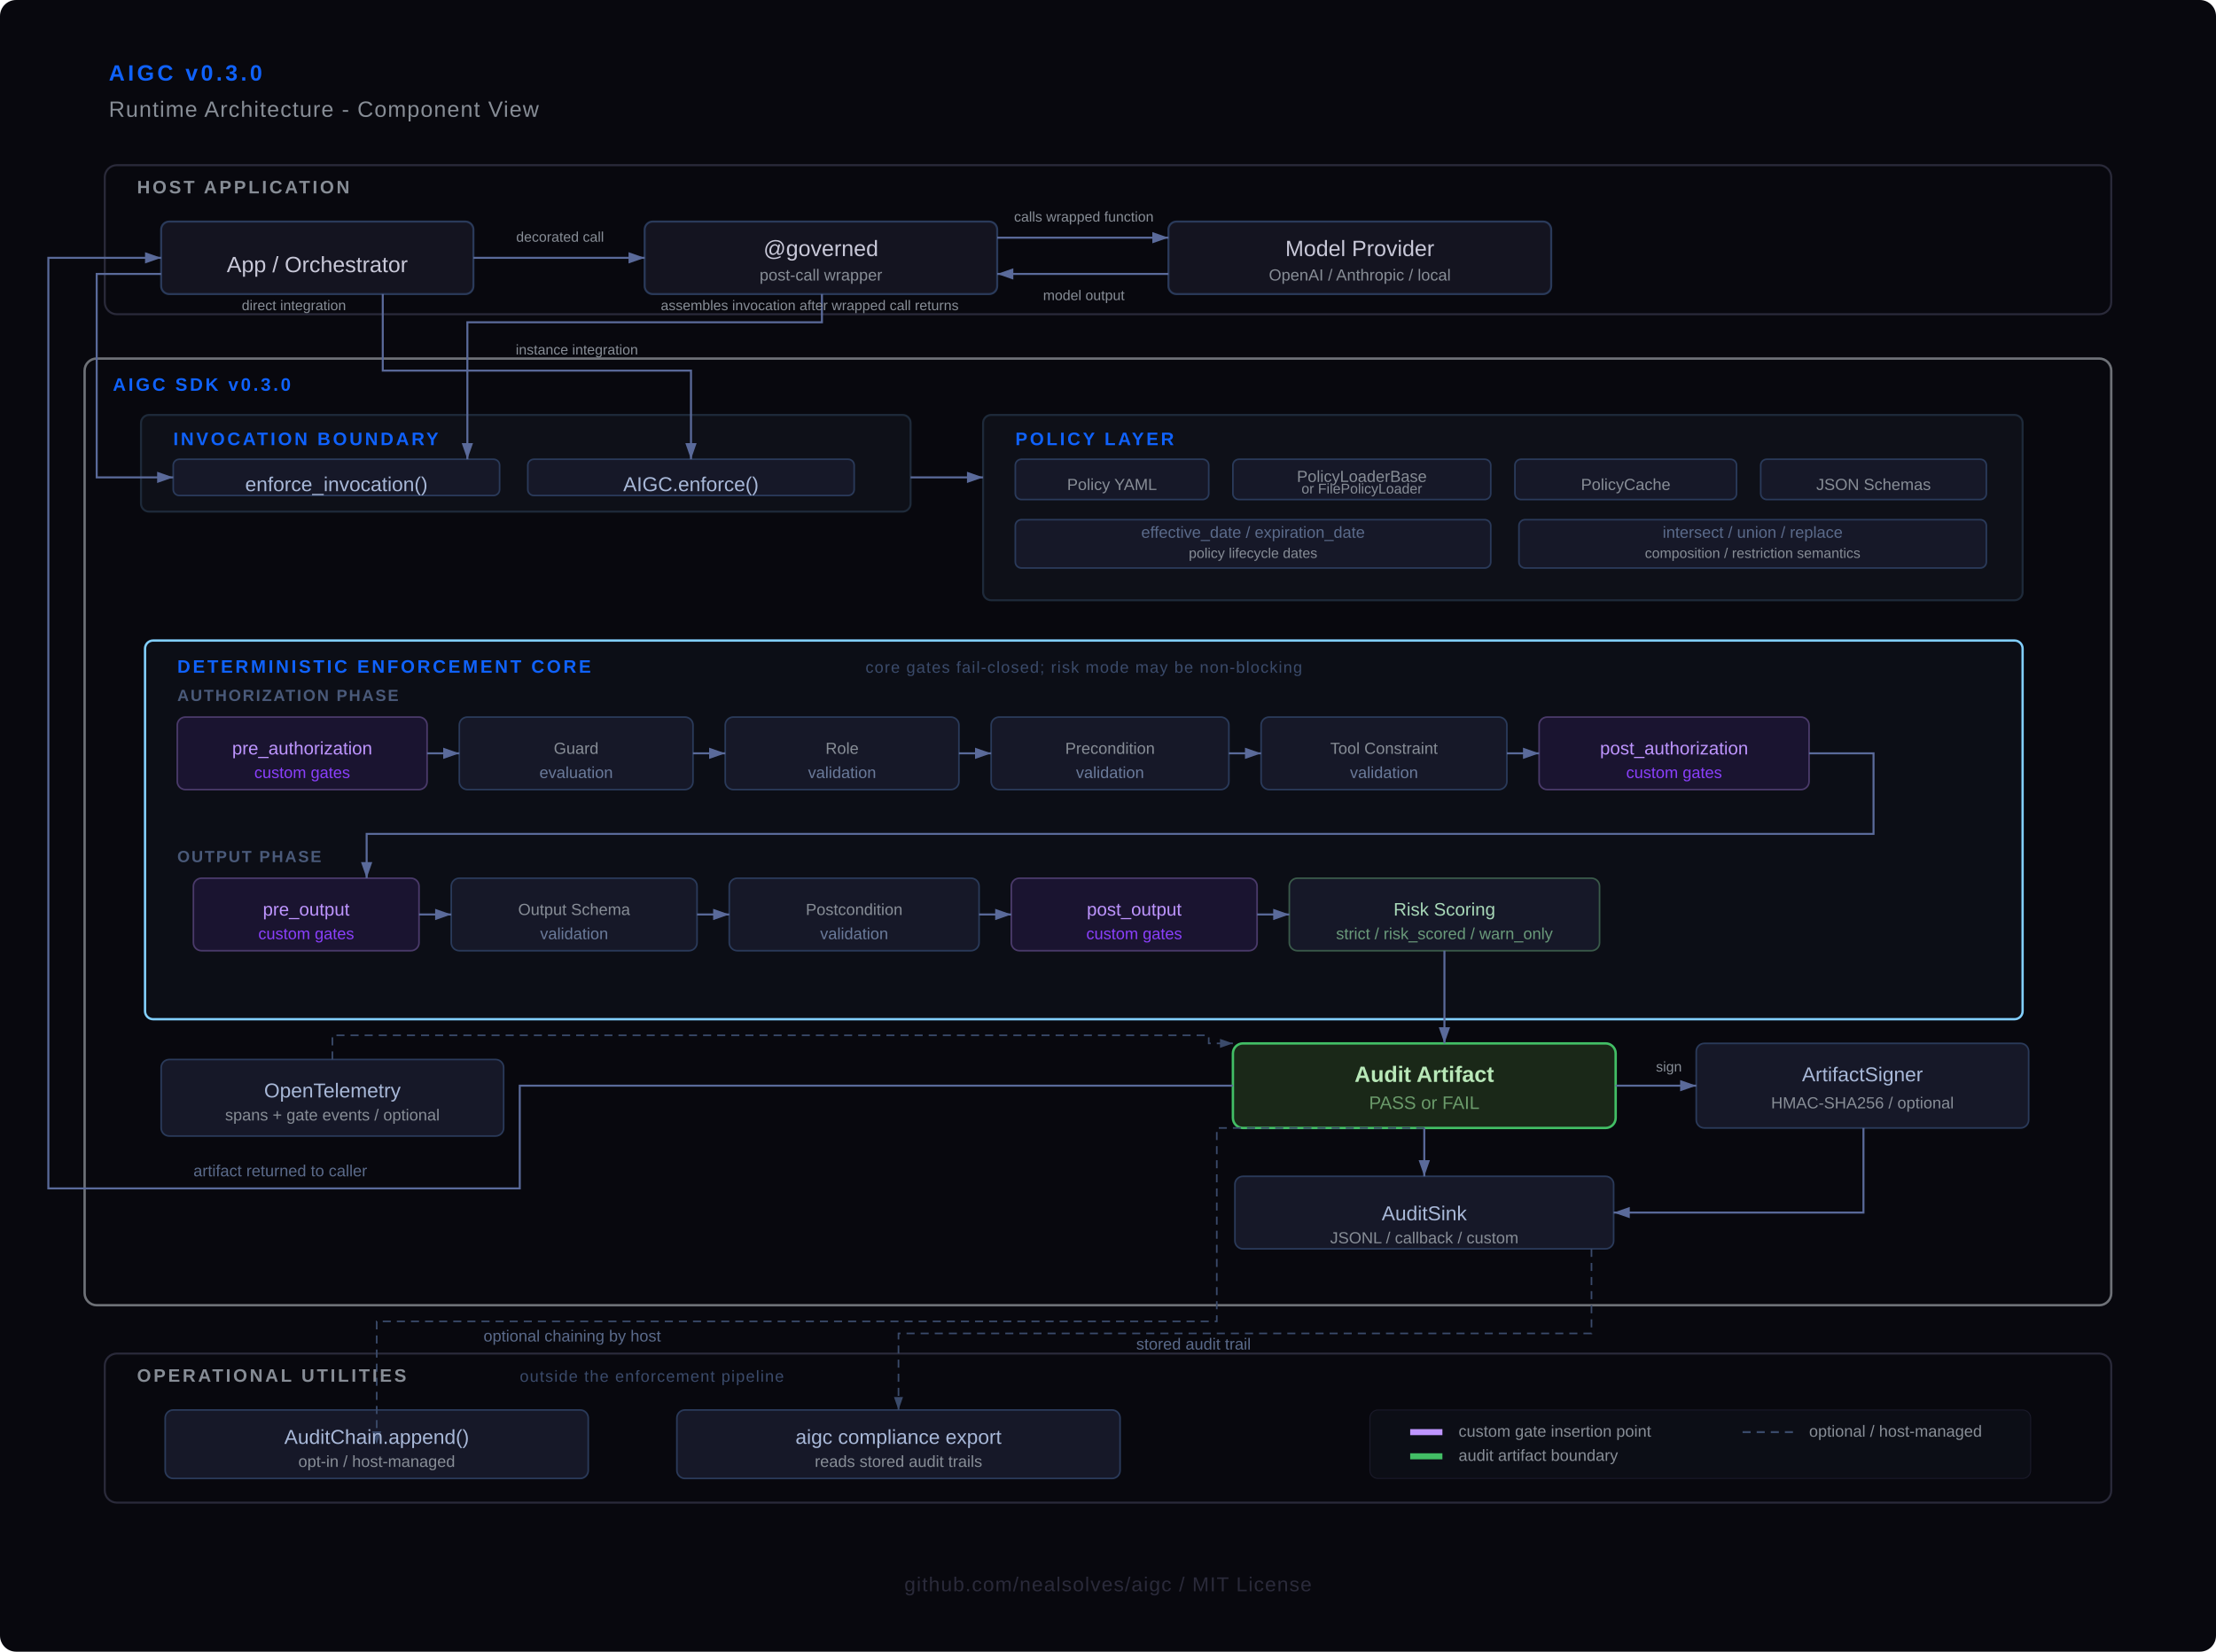
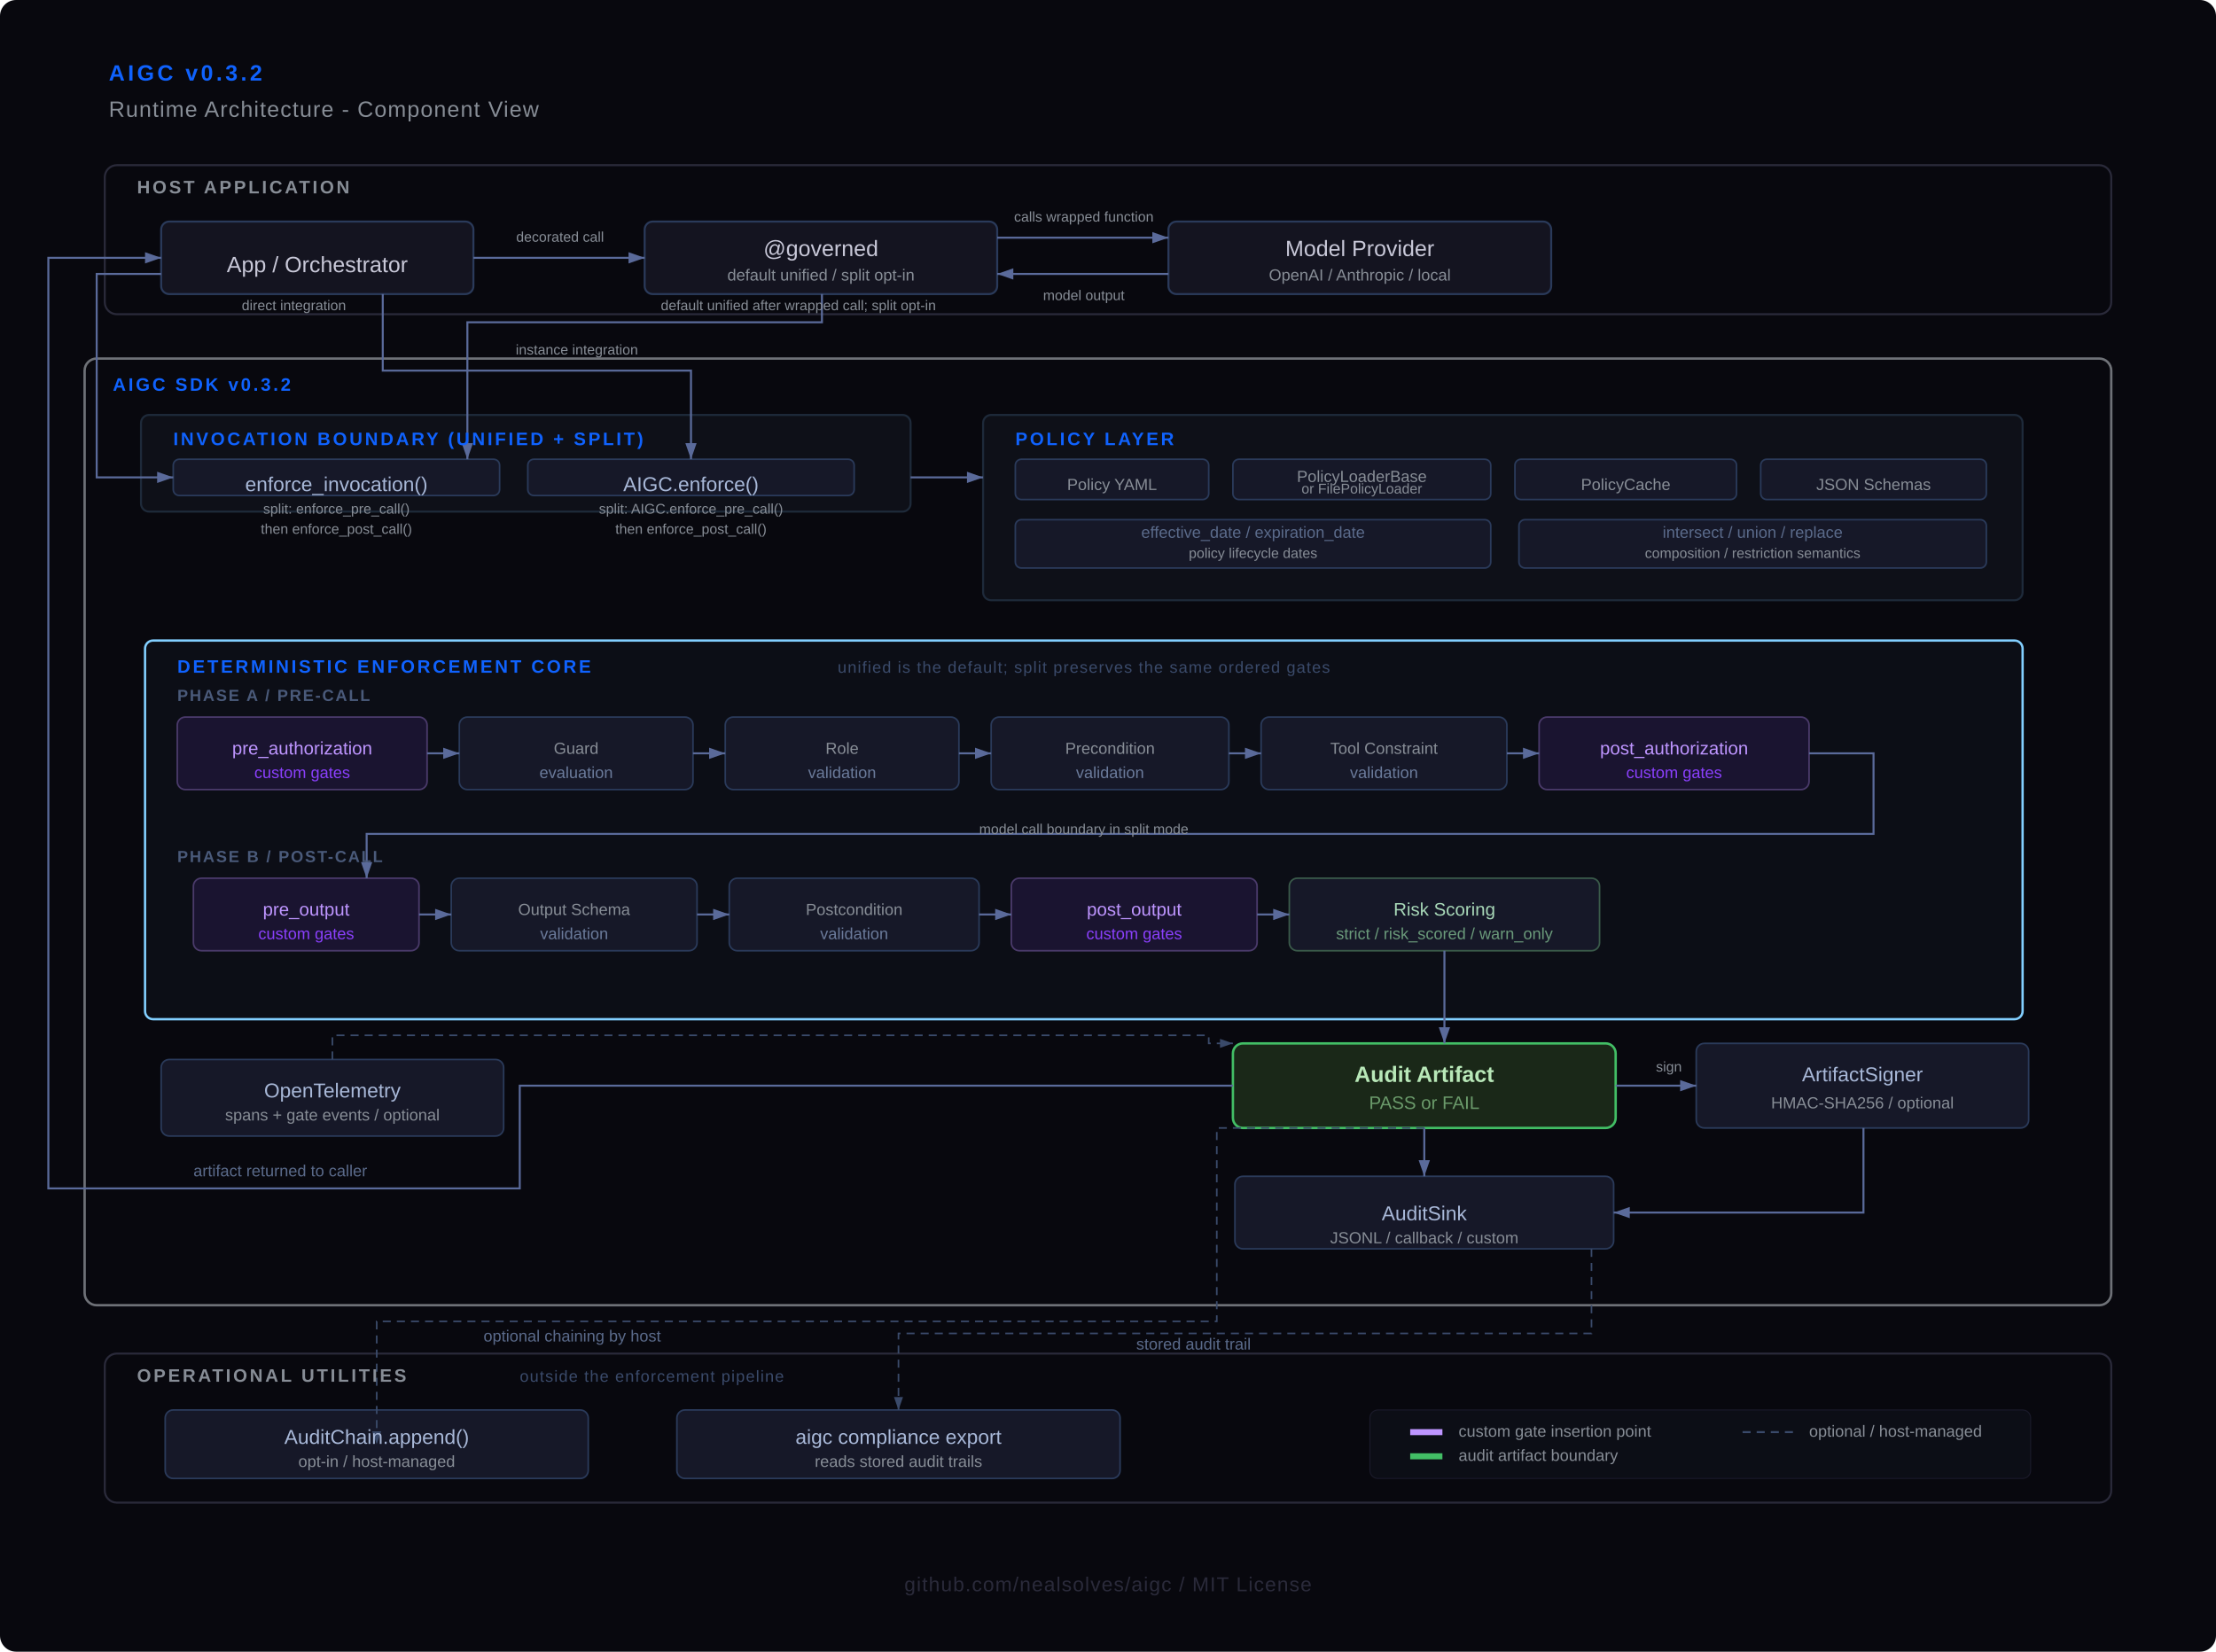
<svg xmlns="http://www.w3.org/2000/svg" viewBox="0 0 1100 820">
  <defs>
    <style>
      svg {
        font-family: 'IBM Plex Sans', Arial, sans-serif;
      }

      .mono {
        font-family: 'IBM Plex Mono', 'IBM Plex Sans', Arial, sans-serif;
      }

      .title {
        fill: #0f62fe;
        font-size: 11px;
        font-weight: 700;
        letter-spacing: 1.5px;
      }

      .subtitle {
        fill: #878d96;
        font-size: 11px;
        letter-spacing: 0.5px;
      }

      .section {
        fill: #878d96;
        font-size: 9px;
        font-weight: 600;
        letter-spacing: 1.2px;
      }

      .section-blue {
        fill: #0f62fe;
        font-size: 9px;
        font-weight: 700;
        letter-spacing: 1.2px;
      }

      .group-label {
        fill: #4a5a7a;
        font-size: 8px;
        font-weight: 600;
        letter-spacing: 0.8px;
      }

      .caption {
        fill: #5a6a8a;
        font-size: 8px;
      }

      .tiny {
        fill: #878d96;
        font-size: 7px;
      }

      .label {
        fill: #c8c8d8;
        font-size: 11px;
        font-weight: 500;
        text-anchor: middle;
        dominant-baseline: middle;
      }

      .label-mid {
        fill: #a8b8d8;
        font-size: 10px;
        font-weight: 500;
        text-anchor: middle;
        dominant-baseline: middle;
      }

      .detail {
        fill: #878d96;
        font-size: 8px;
        dominant-baseline: middle;
      }

      .detail-mid {
        fill: #6a7a9a;
        font-size: 8px;
        dominant-baseline: middle;
      }

      .note {
        fill: #3a4a6a;
        font-size: 8px;
        letter-spacing: 0.5px;
      }

      .host-wrap {
        fill: none;
        stroke: #2a2a3a;
        stroke-width: 1;
      }

      .host-box {
        fill: #141420;
        stroke: #2a3a5a;
        stroke-width: 1;
      }

      .sdk-wrap {
        fill: none;
        stroke: #c1c7cd;
        stroke-opacity: 0.55;
        stroke-width: 1.2;
      }

      .inv-wrap,
      .policy-wrap {
        fill: #0e1018;
        stroke: #1e2a3a;
        stroke-width: 1;
      }

      .inv-box,
      .policy-box,
      .otel-box,
      .sink-box,
      .signer-box,
      .ops-box,
      .legend-box {
        fill: #161828;
        stroke: #2a3a5a;
        stroke-width: 0.8;
      }

      .core-wrap {
        fill: #0c0e16;
        stroke: #82cfff;
        stroke-width: 1.15;
      }

      .custom-box {
        fill: #1a1430;
        stroke: #4a3a6a;
        stroke-width: 0.8;
      }

      .risk-box {
        fill: #161828;
        stroke: #3a5a4a;
        stroke-width: 0.8;
      }

      .artifact-box {
        fill: #1a2818;
        stroke: #42be65;
        stroke-width: 1.2;
      }

      .ops-wrap {
        fill: none;
        stroke: #2a2a3a;
        stroke-width: 1;
      }

      .legend-wrap {
        fill: #0c0e16;
        stroke: #1a1a2a;
        stroke-width: 0.5;
      }

      .purple {
        fill: #be95ff;
        font-size: 9px;
        font-weight: 500;
        text-anchor: middle;
        dominant-baseline: middle;
      }

      .purple-sub {
        fill: #8a3ffc;
        font-size: 8px;
        text-anchor: middle;
        dominant-baseline: middle;
      }

      .green {
        fill: #b8e8b8;
        font-size: 11px;
        font-weight: 600;
        text-anchor: middle;
        dominant-baseline: middle;
      }

      .green-mid {
        fill: #a8d8b8;
        font-size: 9px;
        font-weight: 500;
        text-anchor: middle;
        dominant-baseline: middle;
      }

      .green-sub {
        fill: #6a9a6a;
        font-size: 9px;
        text-anchor: middle;
        dominant-baseline: middle;
      }

      .green-detail {
        fill: #6a9a7a;
        font-size: 8px;
        text-anchor: middle;
        dominant-baseline: middle;
      }

      .conn {
        fill: none;
        stroke: #5a6a9a;
        stroke-width: 1;
      }

      .conn-dim {
        fill: none;
        stroke: #3a4a6a;
        stroke-width: 0.8;
        stroke-dasharray: 4 3;
      }

      .legend-purple {
        stroke: #be95ff;
        stroke-width: 3;
      }

      .legend-dim {
        stroke: #3a4a6a;
        stroke-width: 1;
        stroke-dasharray: 4 3;
      }

      .legend-green {
        stroke: #42be65;
        stroke-width: 3;
      }

      .watermark {
        fill: #2a2a3a;
        font-size: 10px;
        letter-spacing: 0.5px;
      }
    </style>
    <marker id="arrow" viewBox="0 0 10 7" refX="10" refY="3.5" markerWidth="8" markerHeight="6" orient="auto">
      <path d="M0 0 L10 3.5 L0 7 z" fill="#5a6a9a" />
    </marker>
    <marker id="arrow-dim" viewBox="0 0 10 7" refX="10" refY="3.5" markerWidth="8" markerHeight="6" orient="auto">
      <path d="M0 0 L10 3.5 L0 7 z" fill="#3a4a6a" />
    </marker>
  </defs>
  <rect width="1100" height="820" fill="#08080e" rx="8" />
-   <text class="title mono" x="54" y="40">AIGC v0.3.0</text>
+   <text class="title mono" x="54" y="40">AIGC v0.3.2</text>
  <text class="subtitle mono" x="54" y="58">Runtime Architecture - Component View</text>
  <rect class="host-wrap" x="52" y="82" width="996" height="74" rx="6" />
  <rect class="sdk-wrap" x="42" y="178" width="1006" height="470" rx="6" />
  <rect class="inv-wrap" x="70" y="206" width="382" height="48" rx="4" />
  <rect class="policy-wrap" x="488" y="206" width="516" height="92" rx="4" />
  <rect class="core-wrap" x="72" y="318" width="932" height="188" rx="4" />
  <rect class="otel-box" x="80" y="526" width="170" height="38" rx="4" />
  <rect class="artifact-box" x="612" y="518" width="190" height="42" rx="5" />
  <rect class="signer-box" x="842" y="518" width="165" height="42" rx="4" />
  <rect class="sink-box" x="613" y="584" width="188" height="36" rx="4" />
  <rect class="ops-wrap" x="52" y="672" width="996" height="74" rx="6" />
  <rect class="host-box" x="80" y="110" width="155" height="36" rx="4" />
  <rect class="host-box" x="320" y="110" width="175" height="36" rx="4" />
  <rect class="host-box" x="580" y="110" width="190" height="36" rx="4" />
  <rect class="inv-box" x="86" y="228" width="162" height="18" rx="3" />
  <rect class="inv-box" x="262" y="228" width="162" height="18" rx="3" />
  <rect class="policy-box" x="504" y="228" width="96" height="20" rx="3" />
  <rect class="policy-box" x="612" y="228" width="128" height="20" rx="3" />
  <rect class="policy-box" x="752" y="228" width="110" height="20" rx="3" />
  <rect class="policy-box" x="874" y="228" width="112" height="20" rx="3" />
  <rect class="policy-box" x="504" y="258" width="236" height="24" rx="3" />
  <rect class="policy-box" x="754" y="258" width="232" height="24" rx="3" />
  <rect class="custom-box" x="88" y="356" width="124" height="36" rx="4" />
  <rect class="inv-box" x="228" y="356" width="116" height="36" rx="4" />
  <rect class="inv-box" x="360" y="356" width="116" height="36" rx="4" />
  <rect class="inv-box" x="492" y="356" width="118" height="36" rx="4" />
  <rect class="inv-box" x="626" y="356" width="122" height="36" rx="4" />
  <rect class="custom-box" x="764" y="356" width="134" height="36" rx="4" />
  <rect class="custom-box" x="96" y="436" width="112" height="36" rx="4" />
  <rect class="inv-box" x="224" y="436" width="122" height="36" rx="4" />
  <rect class="inv-box" x="362" y="436" width="124" height="36" rx="4" />
  <rect class="custom-box" x="502" y="436" width="122" height="36" rx="4" />
  <rect class="risk-box" x="640" y="436" width="154" height="36" rx="4" />
  <rect class="ops-box" x="82" y="700" width="210" height="34" rx="4" />
  <rect class="ops-box" x="336" y="700" width="220" height="34" rx="4" />
  <rect class="legend-wrap" x="680" y="700" width="328" height="34" rx="4" />
  <g>
    <line class="conn" x1="235" y1="128" x2="320" y2="128" marker-end="url(#arrow)" />
    <line class="conn" x1="495" y1="118" x2="580" y2="118" marker-end="url(#arrow)" />
    <line class="conn" x1="580" y1="136" x2="495" y2="136" marker-end="url(#arrow)" />
    <polyline class="conn" points="80,136 48,136 48,237 86,237" marker-end="url(#arrow)" />
    <polyline class="conn" points="190,146 190,184 343,184 343,228" marker-end="url(#arrow)" />
    <polyline class="conn" points="408,146 408,160 232,160 232,228" marker-end="url(#arrow)" />
    <line class="conn" x1="452" y1="237" x2="488" y2="237" marker-end="url(#arrow)" />
    <line class="conn" x1="212" y1="374" x2="228" y2="374" marker-end="url(#arrow)" />
    <line class="conn" x1="344" y1="374" x2="360" y2="374" marker-end="url(#arrow)" />
    <line class="conn" x1="476" y1="374" x2="492" y2="374" marker-end="url(#arrow)" />
    <line class="conn" x1="610" y1="374" x2="626" y2="374" marker-end="url(#arrow)" />
    <line class="conn" x1="748" y1="374" x2="764" y2="374" marker-end="url(#arrow)" />
    <polyline class="conn" points="898,374 930,374 930,414 182,414 182,436" marker-end="url(#arrow)" />
    <line class="conn" x1="208" y1="454" x2="224" y2="454" marker-end="url(#arrow)" />
    <line class="conn" x1="346" y1="454" x2="362" y2="454" marker-end="url(#arrow)" />
    <line class="conn" x1="486" y1="454" x2="502" y2="454" marker-end="url(#arrow)" />
    <line class="conn" x1="624" y1="454" x2="640" y2="454" marker-end="url(#arrow)" />
    <line class="conn" x1="717" y1="472" x2="717" y2="518" marker-end="url(#arrow)" />
    <line class="conn" x1="802" y1="539" x2="842" y2="539" marker-end="url(#arrow)" />
    <line class="conn" x1="707" y1="560" x2="707" y2="584" marker-end="url(#arrow)" />
    <polyline class="conn" points="925,560 925,602 801,602" marker-end="url(#arrow)" />
    <polyline class="conn" points="612,539 258,539 258,590 24,590 24,128 80,128" marker-end="url(#arrow)" />
    <polyline class="conn-dim" points="165,526 165,514 600,514 600,518 612,518" marker-end="url(#arrow-dim)" />
    <polyline class="conn-dim" points="707,560 604,560 604,656 187,656 187,717" marker-end="url(#arrow-dim)" />
    <polyline class="conn-dim" points="790,620 790,662 446,662 446,700" marker-end="url(#arrow-dim)" />
  </g>
  <g>
    <text class="section mono" x="68" y="96">HOST APPLICATION</text>
    <text class="label" x="157.5" y="132" text-anchor="middle">App / Orchestrator</text>
    <text class="label mono" x="407.5" y="124" text-anchor="middle">@governed</text>
-     <text class="detail" x="407.5" y="137" text-anchor="middle">post-call wrapper</text>
+     <text class="detail" x="407.5" y="137" text-anchor="middle">default unified / split opt-in</text>
    <text class="label" x="675" y="124" text-anchor="middle">Model Provider</text>
    <text class="detail" x="675" y="137" text-anchor="middle">OpenAI / Anthropic / local</text>
    <text class="tiny" x="278" y="120" text-anchor="middle">decorated call</text>
    <text class="tiny" x="538" y="110" text-anchor="middle">calls wrapped function</text>
    <text class="tiny" x="538" y="149" text-anchor="middle">model output</text>
-     <text class="section-blue mono" x="56" y="194">AIGC SDK v0.3.0</text>
+     <text class="section-blue mono" x="56" y="194">AIGC SDK v0.3.2</text>
    <text class="tiny" x="120" y="154">direct integration</text>
    <text class="tiny" x="256" y="176">instance integration</text>
-     <text class="tiny" x="328" y="154">assembles invocation after wrapped call returns</text>
-     <text class="section-blue mono" x="86" y="221">INVOCATION BOUNDARY</text>
+     <text class="tiny" x="328" y="154">default unified after wrapped call; split opt-in</text>
+     <text class="section-blue mono" x="86" y="221">INVOCATION BOUNDARY (UNIFIED + SPLIT)</text>
    <text class="label-mid mono" x="167" y="241" text-anchor="middle">enforce_invocation()</text>
    <text class="label-mid mono" x="343" y="241" text-anchor="middle">AIGC.enforce()</text>
+     <text class="tiny" x="167" y="255" text-anchor="middle">split: enforce_pre_call()</text>
+     <text class="tiny" x="167" y="265" text-anchor="middle">then enforce_post_call()</text>
+     <text class="tiny" x="343" y="255" text-anchor="middle">split: AIGC.enforce_pre_call()</text>
+     <text class="tiny" x="343" y="265" text-anchor="middle">then enforce_post_call()</text>
    <text class="section-blue mono" x="504" y="221">POLICY LAYER</text>
    <text class="detail" x="552" y="241" text-anchor="middle">Policy YAML</text>
    <text class="detail" x="676" y="237" text-anchor="middle">PolicyLoaderBase</text>
    <text class="tiny" x="676" y="245" text-anchor="middle">or FilePolicyLoader</text>
    <text class="detail" x="807" y="241" text-anchor="middle">PolicyCache</text>
    <text class="detail" x="930" y="241" text-anchor="middle">JSON Schemas</text>
    <text class="caption mono" x="622" y="267" text-anchor="middle">effective_date / expiration_date</text>
    <text class="tiny" x="622" y="277" text-anchor="middle">policy lifecycle dates</text>
    <text class="caption mono" x="870" y="267" text-anchor="middle">intersect / union / replace</text>
    <text class="tiny" x="870" y="277" text-anchor="middle">composition / restriction semantics</text>
    <text class="section-blue mono" x="88" y="334">DETERMINISTIC ENFORCEMENT CORE</text>
-     <text class="note" x="538" y="334" text-anchor="middle">core gates fail-closed; risk mode may be non-blocking</text>
-     <text class="group-label mono" x="88" y="348">AUTHORIZATION PHASE</text>
-     <text class="group-label mono" x="88" y="428">OUTPUT PHASE</text>
+     <text class="note" x="538" y="334" text-anchor="middle">unified is the default; split preserves the same ordered gates</text>
+     <text class="group-label mono" x="88" y="348">PHASE A / PRE-CALL</text>
+     <text class="group-label mono" x="88" y="428">PHASE B / POST-CALL</text>
+     <text class="tiny" x="538" y="414" text-anchor="middle">model call boundary in split mode</text>
    <text class="purple mono" x="150" y="372" text-anchor="middle">pre_authorization</text>
    <text class="purple-sub" x="150" y="384" text-anchor="middle">custom gates</text>
    <text class="detail" x="286" y="372" text-anchor="middle">Guard</text>
    <text class="detail-mid" x="286" y="384" text-anchor="middle">evaluation</text>
    <text class="detail" x="418" y="372" text-anchor="middle">Role</text>
    <text class="detail-mid" x="418" y="384" text-anchor="middle">validation</text>
    <text class="detail" x="551" y="372" text-anchor="middle">Precondition</text>
    <text class="detail-mid" x="551" y="384" text-anchor="middle">validation</text>
    <text class="detail" x="687" y="372" text-anchor="middle">Tool Constraint</text>
    <text class="detail-mid" x="687" y="384" text-anchor="middle">validation</text>
    <text class="purple mono" x="831" y="372" text-anchor="middle">post_authorization</text>
    <text class="purple-sub" x="831" y="384" text-anchor="middle">custom gates</text>
    <text class="purple mono" x="152" y="452" text-anchor="middle">pre_output</text>
    <text class="purple-sub" x="152" y="464" text-anchor="middle">custom gates</text>
    <text class="detail" x="285" y="452" text-anchor="middle">Output Schema</text>
    <text class="detail-mid" x="285" y="464" text-anchor="middle">validation</text>
    <text class="detail" x="424" y="452" text-anchor="middle">Postcondition</text>
    <text class="detail-mid" x="424" y="464" text-anchor="middle">validation</text>
    <text class="purple mono" x="563" y="452" text-anchor="middle">post_output</text>
    <text class="purple-sub" x="563" y="464" text-anchor="middle">custom gates</text>
    <text class="green-mid" x="717" y="452" text-anchor="middle">Risk Scoring</text>
    <text class="green-detail" x="717" y="464" text-anchor="middle">strict / risk_scored / warn_only</text>
    <text class="label-mid" x="165" y="542" text-anchor="middle">OpenTelemetry</text>
    <text class="detail" x="165" y="554" text-anchor="middle">spans + gate events / optional</text>
    <text class="green" x="707" y="534" text-anchor="middle">Audit Artifact</text>
    <text class="green-sub" x="707" y="548" text-anchor="middle">PASS or FAIL</text>
    <text class="label-mid" x="924.5" y="534" text-anchor="middle">ArtifactSigner</text>
    <text class="detail mono" x="924.5" y="548" text-anchor="middle">HMAC-SHA256 / optional</text>
    <text class="tiny" x="822" y="532">sign</text>
    <text class="label-mid" x="707" y="603" text-anchor="middle">AuditSink</text>
    <text class="detail" x="707" y="615" text-anchor="middle">JSONL / callback / custom</text>
    <text class="caption" x="96" y="584">artifact returned to caller</text>
    <text class="caption" x="240" y="666">optional chaining by host</text>
    <text class="caption" x="564" y="670">stored audit trail</text>
    <text class="section mono" x="68" y="686">OPERATIONAL UTILITIES</text>
    <text class="note" x="258" y="686">outside the enforcement pipeline</text>
    <text class="label-mid mono" x="187" y="714" text-anchor="middle">AuditChain.append()</text>
    <text class="detail" x="187" y="726" text-anchor="middle">opt-in / host-managed</text>
    <text class="label-mid mono" x="446" y="714" text-anchor="middle">aigc compliance export</text>
    <text class="detail" x="446" y="726" text-anchor="middle">reads stored audit trails</text>
    <line class="legend-purple" x1="700" y1="711" x2="716" y2="711" />
    <text class="detail" x="724" y="711">custom gate insertion point</text>
    <line class="legend-dim" x1="865" y1="711" x2="890" y2="711" />
    <text class="detail" x="898" y="711">optional / host-managed</text>
    <line class="legend-green" x1="700" y1="723" x2="716" y2="723" />
    <text class="detail" x="724" y="723">audit artifact boundary</text>
    <text class="watermark mono" x="550" y="790" text-anchor="middle">github.com/nealsolves/aigc / MIT License</text>
  </g>
</svg>
